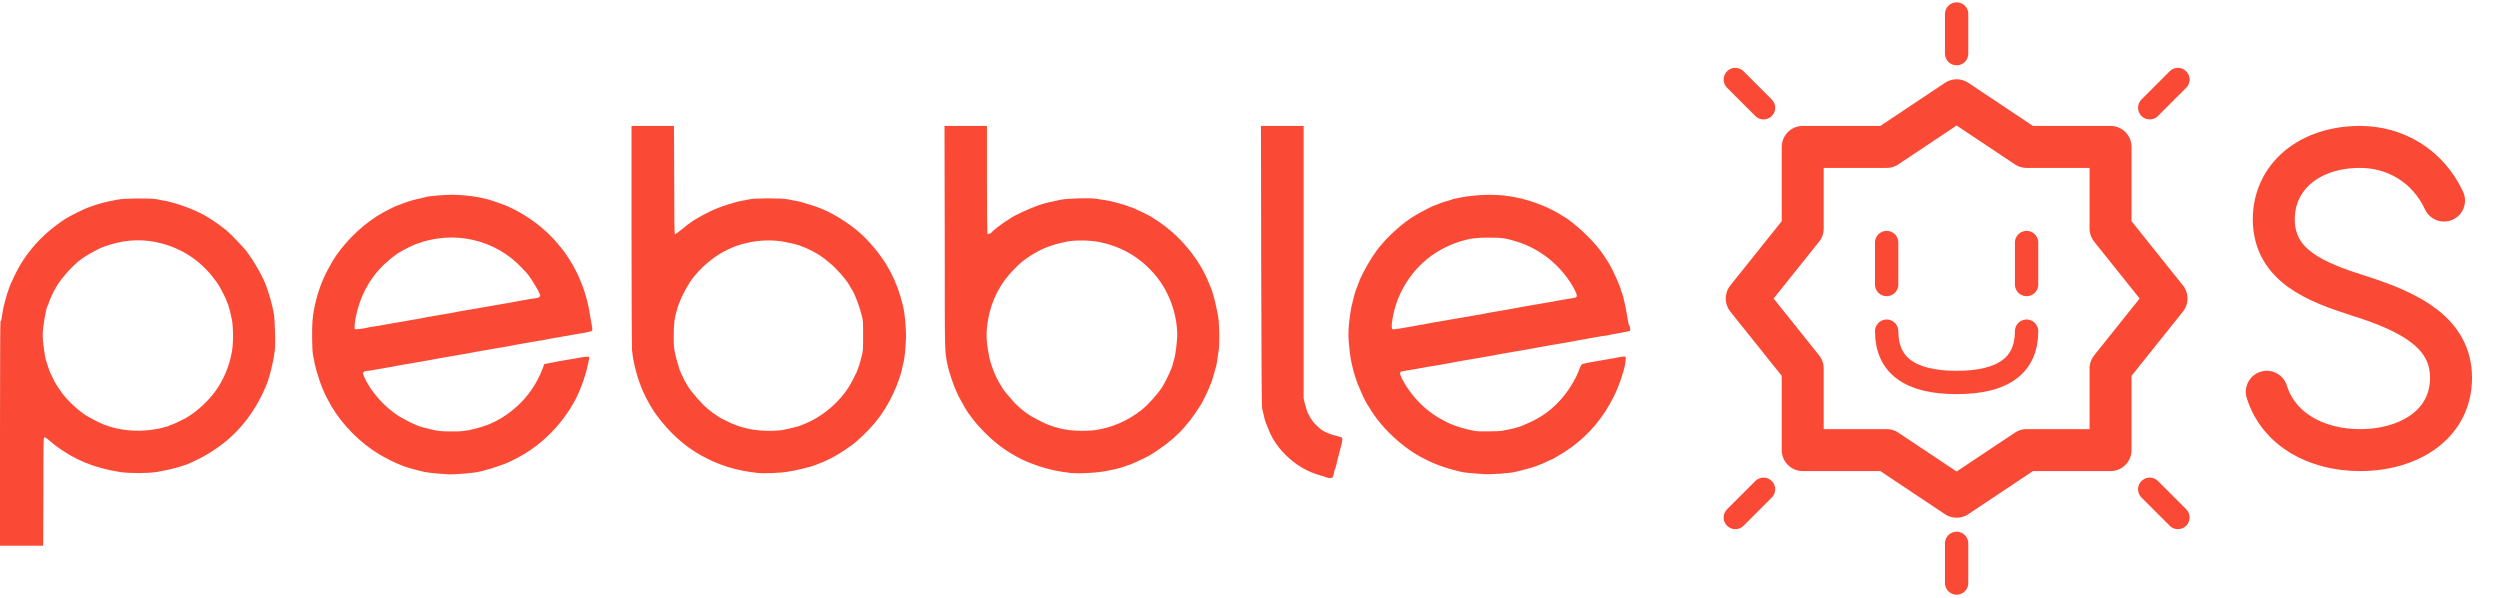
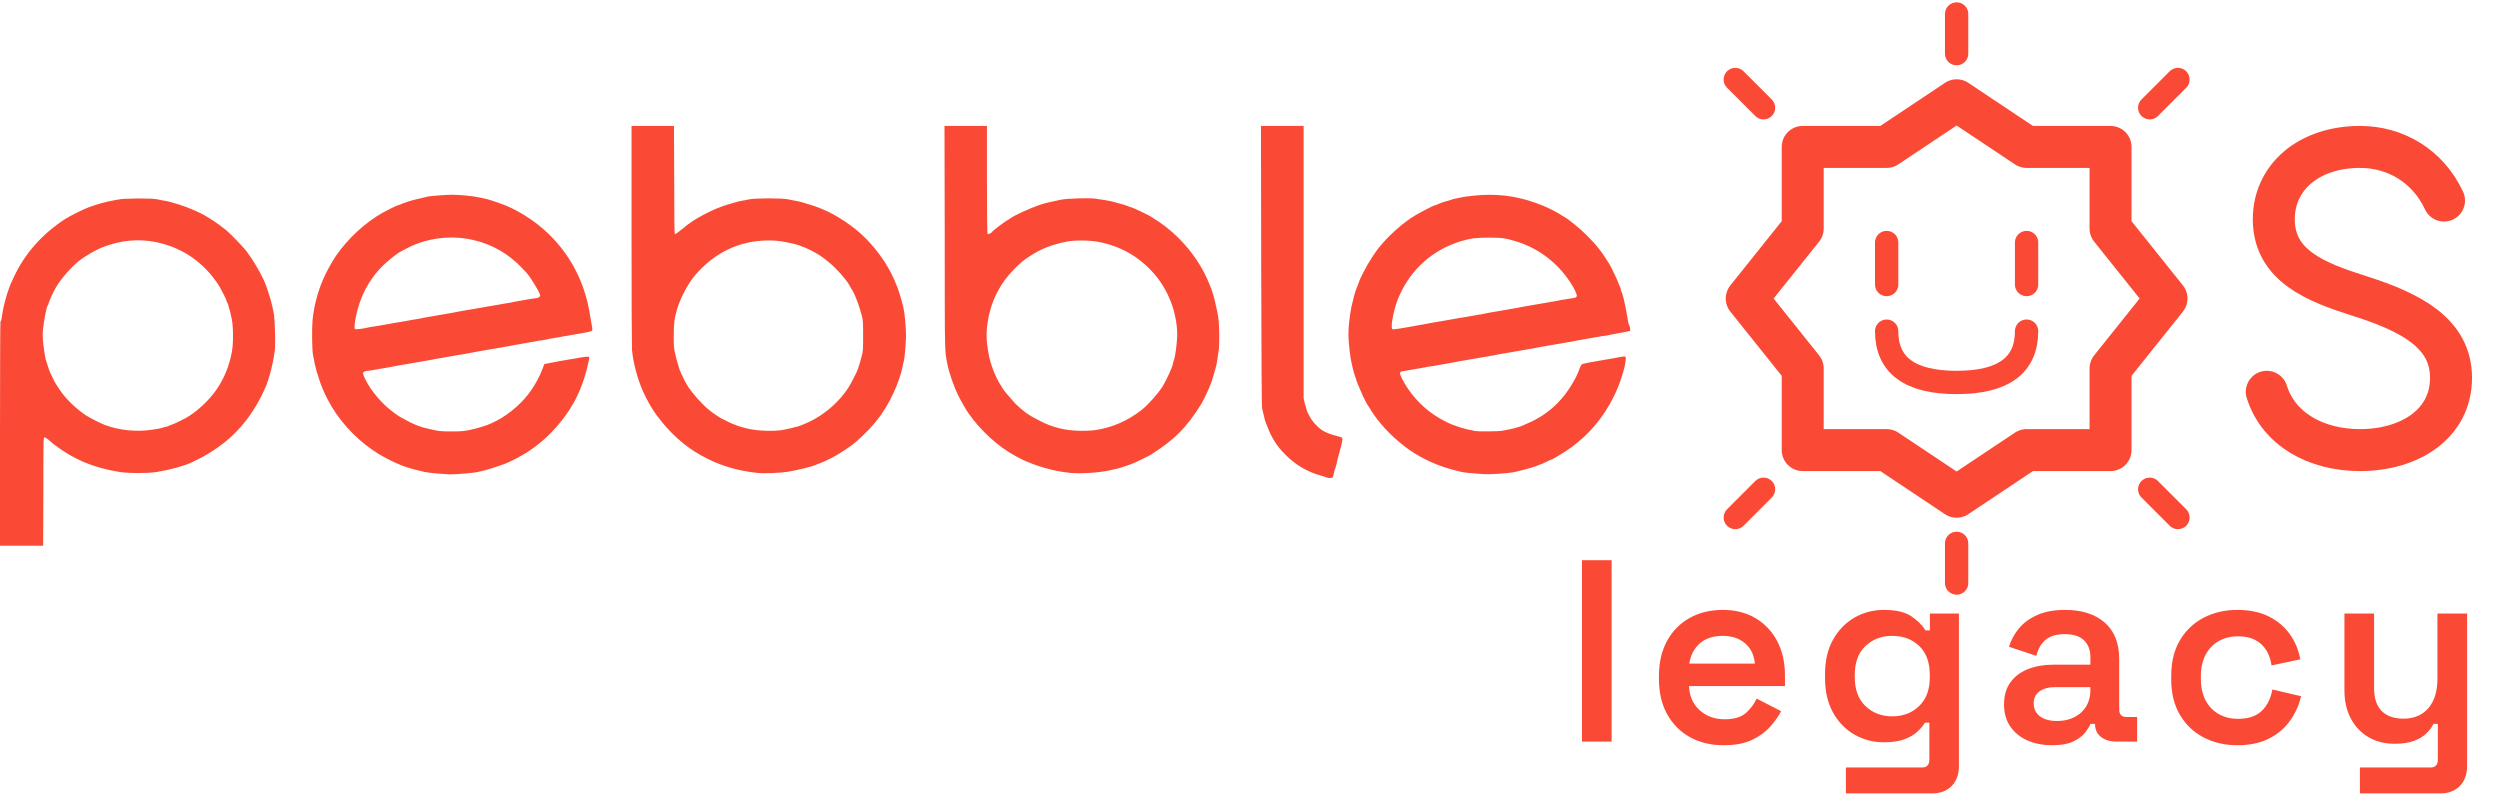
- <svg xmlns="http://www.w3.org/2000/svg" viewBox="0 -54 1072 256" role="img" aria-label="PebbleOS">
+ <svg xmlns="http://www.w3.org/2000/svg" viewBox="0 -54 1072 344" role="img" aria-label="PebbleOS legacy">
  <path fill="#fa4a36" d="M0.0 131.9C0.0 102.4 0.1 83.8 0.2 83.8C0.5 83.8 0.8 82.2 1.1 79.9C1.4 77.7 2.8 72.4 3.9 69.5C4.3 68.3 4.5 67.9 5.9 64.9C10.6 54.7 18.1 46.3 28.1 39.8C30.0 38.6 36.2 35.5 38.0 34.9C42.4 33.3 45.1 32.6 49.9 31.7C52.5 31.2 53.8 31.2 59.2 31.1C64.2 31.1 66.1 31.2 67.6 31.5C68.7 31.8 70.1 32.0 70.8 32.1C72.9 32.4 79.9 34.6 82.4 35.8C83.0 36.0 84.0 36.5 84.7 36.8C88.5 38.5 93.2 41.6 97.1 44.8C99.2 46.6 104.1 51.7 105.6 53.6C109.1 58.3 112.7 64.6 114.1 68.5C115.6 72.7 116.7 76.5 117.4 80.4C117.9 83.1 118.2 93.6 117.8 96.6C117.1 101.8 115.6 107.8 114.1 111.4C109.2 123.2 101.6 132.6 91.7 139.0C88.1 141.4 86.5 142.2 81.9 144.4C78.7 145.9 72.7 147.5 67.1 148.4C63.3 149.0 55.2 149.0 51.4 148.4C40.1 146.6 31.5 143.0 23.2 136.6C22.4 135.9 21.2 135.0 20.6 134.4C20.0 133.9 19.3 133.5 19.1 133.5C18.6 133.6 18.6 134.7 18.6 156.8L18.5 180.0L9.2 180.0L0.0 180.0L0.0 131.9ZM569.0 150.8C568.7 150.6 567.6 150.3 566.6 150.0C560.5 148.3 555.6 145.4 551.2 141.0C547.5 137.3 545.3 133.8 543.5 129.1C543.2 128.3 542.8 127.2 542.6 126.8C542.4 126.3 542.1 125.0 541.9 124.0C541.6 123.0 541.3 121.6 541.2 121.0C541.0 120.2 540.9 101.4 540.8 59.9L540.7 -0.0L549.9 -0.0L559.0 0.0L559.0 58.4L559.0 116.8L559.6 119.4C560.0 120.8 560.4 122.2 560.5 122.4C560.6 122.7 561.0 123.5 561.4 124.2C562.4 126.4 564.9 129.1 566.8 130.4C569.0 131.7 569.4 131.9 574.5 133.3C575.6 133.6 575.6 133.7 575.6 134.5C575.6 135.0 575.3 136.5 574.9 137.9C573.5 143.1 573.2 144.2 573.0 145.4C572.8 146.1 572.6 146.8 572.5 147.1C572.3 147.3 572.1 148.1 572.0 148.9C571.8 149.7 571.6 150.5 571.4 150.7C571.2 151.0 570.0 151.1 569.0 150.8ZM191.1 149.3C187.3 149.1 183.8 148.7 182.2 148.4C178.1 147.5 173.6 146.2 171.8 145.4C171.4 145.2 171.0 145.0 170.9 145.0C170.5 145.0 164.5 142.0 162.6 140.8C154.5 135.9 147.1 128.5 142.3 120.5C139.3 115.4 137.6 111.5 135.7 105.0C135.3 103.7 134.8 101.4 134.2 98.1C133.8 95.9 133.7 86.8 134.0 83.5C134.5 77.9 136.1 71.5 138.5 65.9C139.7 63.0 142.4 58.1 144.2 55.5C149.3 48.2 156.5 41.5 164.1 37.2C166.3 36.0 169.7 34.3 170.7 34.0C171.1 33.9 172.2 33.5 173.1 33.1C175.5 32.2 177.7 31.6 180.5 31.0C181.7 30.7 182.9 30.4 183.0 30.4C183.4 30.1 191.2 29.5 193.8 29.5C196.9 29.5 203.2 30.1 205.2 30.6C206.0 30.8 207.1 31.0 207.6 31.1C208.9 31.3 212.6 32.5 216.3 33.9C220.5 35.5 226.4 38.9 230.9 42.5C242.7 51.9 250.4 65.1 252.9 80.5C253.1 81.7 253.4 83.5 253.6 84.6C253.8 85.6 254.0 86.8 254.0 87.1C254.0 88.1 254.3 88.1 245.9 89.5C244.4 89.8 242.5 90.1 241.8 90.2C241.0 90.4 239.2 90.7 237.9 90.9C236.5 91.1 235.0 91.4 234.6 91.5C234.2 91.6 233.3 91.8 232.6 91.9C231.9 92.0 230.2 92.2 228.9 92.5C227.5 92.7 225.0 93.2 223.2 93.5C221.5 93.8 219.6 94.1 218.9 94.3C218.2 94.4 216.7 94.7 215.5 94.9C214.3 95.1 212.5 95.4 211.4 95.6C210.3 95.8 208.0 96.2 206.2 96.5C204.5 96.8 202.6 97.1 201.9 97.3C201.2 97.4 199.7 97.7 198.5 97.9C197.3 98.1 195.5 98.4 194.4 98.6C193.3 98.8 191.0 99.2 189.2 99.5C187.5 99.8 185.6 100.1 184.9 100.3C184.2 100.4 182.7 100.7 181.5 100.9C180.3 101.1 178.5 101.4 177.4 101.6C176.3 101.8 174.0 102.2 172.2 102.5C170.5 102.8 168.6 103.1 167.9 103.3C167.2 103.4 165.7 103.7 164.5 103.9C163.3 104.1 161.5 104.4 160.4 104.6C159.4 104.8 158.2 105.0 157.8 105.0C156.7 105.0 155.8 105.4 155.7 105.9C155.5 106.3 156.5 108.5 157.7 110.6C161.0 116.2 166.2 121.5 171.6 124.8C173.3 125.8 177.6 128.0 177.9 128.0C178.0 128.0 178.4 128.2 178.8 128.4C180.2 129.0 182.8 129.7 186.0 130.4C188.6 130.9 189.7 131.0 193.6 131.0C197.5 131.0 198.7 130.9 201.3 130.4C204.7 129.7 209.2 128.3 210.7 127.5C210.9 127.4 211.9 126.9 212.8 126.5C215.4 125.2 219.0 122.7 221.5 120.4C226.3 116.2 230.2 110.5 232.7 104.0L233.4 102.1L236.1 101.6C239.0 101.0 240.7 100.7 244.3 100.1C245.4 100.0 247.2 99.6 248.3 99.4C249.9 99.1 251.5 98.9 252.5 99.0C252.9 99.0 252.8 99.2 252.0 102.8C250.7 108.5 248.4 114.5 245.9 118.9C245.5 119.4 245.2 120.0 245.1 120.2C245.0 120.5 244.5 121.2 244.0 122.0C239.6 128.7 234.0 134.5 227.7 138.8C224.5 141.1 218.8 144.1 215.9 145.1C212.0 146.5 208.9 147.5 204.9 148.4C203.2 148.8 194.7 149.5 193.1 149.4C192.7 149.4 191.8 149.4 191.1 149.3ZM636.1 149.3C631.3 149.0 628.4 148.7 626.9 148.4C619.5 146.7 614.6 144.9 608.8 141.7C603.2 138.7 596.5 133.0 592.1 127.7C590.3 125.5 590.2 125.4 588.3 122.6C587.7 121.7 587.0 120.6 586.8 120.2C586.5 119.9 586.0 118.9 585.5 118.0C585.1 117.1 584.6 116.2 584.5 116.0C584.3 115.6 583.9 114.7 582.8 112.1C582.0 110.5 580.3 105.2 580.1 104.0C580.0 103.5 579.8 102.6 579.6 101.9C579.0 99.7 578.2 92.6 578.2 89.4C578.2 86.0 578.8 81.1 579.5 77.5C580.1 74.9 581.1 70.9 581.5 70.1C581.6 69.8 581.9 69.1 582.1 68.6C583.0 66.0 583.3 65.3 584.4 63.2C586.6 58.8 590.1 53.3 592.2 51.1C592.4 50.8 593.4 49.7 594.4 48.6C596.1 46.7 601.0 42.3 602.8 41.1C603.2 40.8 604.1 40.2 604.7 39.7C607.0 38.1 614.7 34.0 615.4 34.0C615.5 34.0 615.9 33.9 616.2 33.7C616.6 33.5 617.9 33.0 619.1 32.6C620.4 32.3 621.8 31.8 622.4 31.6C622.9 31.4 623.8 31.2 624.4 31.1C624.9 31.0 626.0 30.8 626.8 30.6C627.6 30.4 629.9 30.1 631.9 29.9C641.3 28.9 649.9 29.9 658.5 33.0C660.3 33.6 663.4 34.9 664.5 35.5C664.8 35.6 665.7 36.1 666.7 36.6C667.6 37.1 668.7 37.7 669.1 38.0C669.5 38.3 670.2 38.7 670.6 38.9C672.8 40.1 677.5 44.0 680.6 47.1C684.6 51.1 687.0 54.1 690.2 59.4C690.9 60.5 694.0 67.1 694.0 67.4C694.0 67.5 694.2 68.1 694.5 68.6C694.8 69.2 695.0 69.8 695.0 70.1C695.0 70.3 695.1 70.8 695.3 71.1C695.9 72.1 697.1 77.5 697.9 82.6C698.1 84.0 698.4 85.3 698.6 85.5C698.8 85.7 699.0 86.4 699.0 86.9L699.0 87.9L697.1 88.3C696.0 88.5 694.2 88.9 693.2 89.0C692.1 89.2 691.0 89.4 690.7 89.5C690.4 89.6 689.5 89.8 688.8 89.9C688.0 90.0 686.2 90.2 684.9 90.5C683.5 90.7 681.0 91.2 679.2 91.5C677.5 91.8 675.6 92.1 674.9 92.3C674.2 92.4 672.7 92.7 671.5 92.9C670.3 93.1 668.5 93.4 667.4 93.6C666.3 93.8 664.0 94.2 662.2 94.5C660.5 94.8 658.6 95.1 657.9 95.3C657.2 95.4 655.7 95.7 654.5 95.9C653.3 96.1 651.5 96.4 650.4 96.6C649.3 96.8 647.0 97.2 645.2 97.5C643.5 97.8 641.6 98.1 640.9 98.3C640.2 98.4 638.7 98.7 637.5 98.9C636.3 99.1 634.5 99.4 633.4 99.6C632.3 99.8 630.0 100.2 628.2 100.5C626.5 100.8 624.5 101.1 623.8 101.3C622.4 101.6 618.7 102.2 614.8 102.9C613.6 103.0 611.7 103.4 610.6 103.6C609.5 103.8 607.2 104.2 605.5 104.5C603.8 104.8 601.9 105.1 601.4 105.2C600.0 105.4 600.0 106.1 601.3 108.6C604.4 114.6 609.3 120.1 614.8 123.8C617.0 125.3 621.0 127.5 622.8 128.1C625.7 129.2 627.8 129.8 629.5 130.2C630.5 130.4 631.8 130.6 632.4 130.8C633.7 131.1 642.8 131.0 644.2 130.7C644.9 130.6 646.2 130.3 647.2 130.1C648.3 129.9 649.6 129.6 650.1 129.4C650.7 129.2 651.3 129.0 651.5 129.0C651.6 129.0 652.2 128.8 652.6 128.6C653.0 128.4 654.2 127.9 655.1 127.5C663.6 123.9 670.2 117.8 674.9 109.3C675.5 108.3 676.0 107.3 676.1 107.0C676.2 106.6 676.4 106.3 676.5 106.1C676.6 106.0 676.8 105.4 677.0 104.9C677.2 104.3 677.5 103.5 677.8 103.0C678.2 102.0 678.5 102.0 682.8 101.2C685.1 100.8 689.7 100.0 692.6 99.5C694.1 99.2 695.7 98.9 696.0 98.9C697.2 98.7 697.3 99.0 697.0 101.1C696.7 103.2 696.5 104.2 695.0 108.8C693.6 112.8 692.4 115.5 690.3 119.2C685.6 127.6 679.0 134.6 670.9 139.8C669.0 141.0 665.6 143.0 665.4 143.0C665.3 143.0 664.3 143.4 663.2 144.0C662.0 144.6 661.0 145.0 660.9 145.0C660.8 145.0 660.3 145.2 659.9 145.4C658.1 146.2 653.5 147.5 649.5 148.4C646.6 149.0 639.0 149.5 636.1 149.3ZM324.9 148.8C315.6 147.8 308.2 145.5 300.5 141.2C293.2 137.1 287.2 131.6 281.6 124.1C279.9 121.9 277.3 117.4 275.8 114.0C273.3 108.4 271.5 101.5 271.0 96.0C270.9 94.3 270.8 73.7 270.8 46.6L270.8 0.0L279.9 0.0L289.0 0.0L289.1 23.2C289.1 39.6 289.2 46.4 289.4 46.4C289.6 46.5 291.1 45.4 293.3 43.6C293.5 43.4 294.1 42.9 294.6 42.5C295.2 42.1 295.7 41.7 295.9 41.6C297.9 40.0 303.5 37.0 306.8 35.6C309.6 34.5 310.1 34.3 312.1 33.7C316.0 32.5 316.9 32.3 318.0 32.1C318.6 32.0 320.0 31.8 321.1 31.5C324.0 30.9 335.3 30.9 338.1 31.5C339.2 31.8 340.6 32.0 341.2 32.1C342.4 32.3 343.3 32.5 347.1 33.7C349.2 34.3 349.7 34.5 352.5 35.6C359.0 38.3 366.7 43.5 371.5 48.5C373.8 50.9 376.6 54.2 378.1 56.5C379.1 57.9 379.9 59.2 380.0 59.3C380.0 59.5 380.3 60.0 380.6 60.4C381.4 61.5 384.0 66.9 384.0 67.3C384.0 67.4 384.2 67.8 384.4 68.2C385.0 69.4 386.6 74.5 387.4 78.0C388.0 80.7 388.5 86.4 388.5 89.9C388.5 93.1 387.9 99.9 387.5 101.1C387.4 101.5 387.1 102.5 387.0 103.2C386.5 106.2 384.8 111.1 382.9 115.0C380.9 119.3 378.3 123.5 375.4 127.0C372.8 130.2 367.7 135.2 365.1 137.0C360.8 140.1 357.1 142.3 353.4 143.9C352.0 144.5 350.7 145.0 350.6 145.0C350.5 145.0 350.1 145.2 349.7 145.4C348.1 146.1 341.6 147.7 337.7 148.3C334.7 148.8 327.8 149.1 324.9 148.8ZM459.1 148.8C453.7 148.2 449.7 147.3 444.9 145.7C442.3 144.8 438.4 143.2 437.2 142.5C437.0 142.4 436.2 141.9 435.4 141.5C428.2 137.7 420.4 130.6 415.2 123.1C414.3 121.9 411.5 116.9 410.7 115.2C408.9 111.4 407.0 106.0 406.2 102.0C405.1 96.0 405.1 99.9 405.1 48.2L405.0 0.0L414.1 0.0L423.2 0.0L423.2 23.1C423.2 37.8 423.3 46.3 423.5 46.4C423.8 46.5 425.1 45.9 425.3 45.6C425.5 45.0 430.7 41.1 432.5 40.1C432.7 40.0 433.1 39.7 433.3 39.6C434.6 38.5 441.8 35.2 446.0 33.8C447.2 33.3 452.5 32.1 455.1 31.6C457.9 31.1 466.8 30.8 469.8 31.2C472.8 31.6 476.4 32.2 478.0 32.7C480.8 33.4 483.7 34.3 484.4 34.7C484.8 34.8 485.3 35.0 485.4 35.0C485.7 35.0 492.2 38.1 493.4 38.8C498.7 42.1 501.6 44.4 505.4 48.1C511.3 54.0 515.9 60.9 518.6 67.9C519.0 68.8 519.4 69.8 519.5 70.1C520.3 72.1 521.7 77.9 522.4 82.1C522.9 85.4 523.0 94.5 522.5 96.8C522.4 97.5 522.1 99.0 522.0 100.1C521.9 101.2 521.6 102.6 521.4 103.3C520.2 107.6 519.6 109.5 519.4 110.1C519.2 110.5 518.7 111.6 518.4 112.5C517.7 114.2 515.7 118.3 515.2 119.1C508.8 129.4 503.4 134.8 493.1 141.2C492.6 141.5 488.8 143.4 487.0 144.2C485.1 145.1 480.4 146.7 478.9 147.0C478.3 147.1 477.1 147.4 476.2 147.6C471.5 148.7 463.6 149.2 459.1 148.8ZM65.6 130.2C67.3 130.0 69.2 129.6 69.8 129.4C70.3 129.2 71.0 129.0 71.2 129.0C71.4 129.0 72.1 128.8 72.6 128.5C73.2 128.2 73.8 128.0 73.9 128.0C74.2 128.0 77.9 126.2 79.6 125.3C84.2 122.7 89.5 117.9 92.8 113.1C96.0 108.5 98.3 103.0 99.4 97.0C100.1 93.6 100.1 86.4 99.4 82.9C99.1 81.5 98.7 79.7 98.5 78.9C98.2 78.1 98.0 77.4 98.0 77.2C98.0 77.0 97.8 76.4 97.5 75.9C97.2 75.3 97.0 74.7 97.0 74.6C97.0 74.3 95.3 71.0 94.2 69.0C93.5 67.8 92.9 66.9 91.1 64.6C84.8 56.7 76.3 51.6 66.3 49.7C59.2 48.4 52.3 49.0 44.8 51.7C41.5 52.9 36.7 55.6 33.6 58.1C30.2 60.9 26.2 65.5 24.0 69.2C22.7 71.4 20.8 75.7 20.8 76.3C20.8 76.5 20.6 76.8 20.5 76.9C19.8 77.7 18.2 86.6 18.3 90.0C18.3 92.1 19.1 98.2 19.6 100.1C20.2 102.0 21.2 105.2 21.5 105.7C21.6 105.9 22.1 107.0 22.6 108.0C23.3 109.6 24.0 110.8 25.6 113.1C27.9 116.7 32.2 120.9 36.5 123.9C38.2 125.0 42.8 127.4 44.9 128.2C51.3 130.6 58.8 131.3 65.6 130.2ZM335.5 130.4C336.9 130.1 338.8 129.7 339.7 129.5C340.6 129.2 341.5 129.0 341.6 129.0C342.1 129.0 345.3 127.7 347.8 126.5C354.1 123.3 360.0 118.1 363.8 112.2C364.7 110.8 366.8 106.8 367.4 105.4C368.0 104.0 369.0 100.9 369.5 98.6C370.1 96.6 370.1 95.9 370.1 90.0C370.1 84.1 370.1 83.4 369.5 81.2C368.5 77.3 366.8 72.7 365.5 70.5C365.3 70.2 365.0 69.7 364.8 69.4C364.6 69.1 364.3 68.5 364.1 68.1C362.7 65.7 358.6 61.0 355.6 58.6C352.5 56.0 350.9 55.0 348.0 53.5C347.1 53.1 346.1 52.5 345.7 52.4C345.3 52.2 344.9 52.0 344.7 52.0C344.5 52.0 344.1 51.8 343.7 51.6C342.5 51.0 339.6 50.3 335.2 49.5C334.1 49.3 331.8 49.1 329.4 49.1C317.0 49.2 306.3 54.3 297.9 64.2C295.1 67.5 292.0 73.4 290.5 78.0C289.2 82.3 288.9 84.6 288.9 90.0C288.9 94.4 289.0 95.5 289.5 97.6C290.0 100.0 291.2 104.0 291.5 104.8C291.6 105.0 292.0 105.9 292.4 106.8C293.0 108.2 293.9 109.9 294.8 111.4C296.6 114.3 300.7 119.0 303.6 121.4C304.8 122.5 307.7 124.5 309.1 125.3C310.6 126.1 314.5 128.0 314.8 128.0C315.0 128.0 315.4 128.2 315.8 128.4C316.5 128.7 318.5 129.3 320.6 129.8C325.1 130.8 331.1 131.0 335.5 130.4ZM469.8 130.4C477.1 129.3 483.6 126.4 489.5 121.8C492.2 119.7 496.3 115.1 498.4 111.9C500.1 109.2 503.0 102.9 503.0 101.7C503.0 101.5 503.2 100.9 503.4 100.4C504.0 98.6 504.7 93.1 504.8 89.9C504.8 80.8 501.5 71.6 495.9 64.6C489.5 56.7 481.1 51.6 470.9 49.7C467.2 49.0 460.9 48.9 457.5 49.6C451.2 50.8 446.4 52.7 441.8 55.7C438.9 57.6 437.5 58.7 434.9 61.4C428.9 67.4 425.2 74.6 423.7 83.0C422.8 88.2 422.8 91.7 423.9 97.6C424.6 101.9 426.8 107.6 429.0 111.0C429.4 111.6 429.8 112.3 429.9 112.5C430.3 113.3 433.8 117.4 435.4 119.1C438.7 122.3 441.3 124.2 445.4 126.2C449.0 128.1 450.9 128.8 454.9 129.8C459.0 130.8 465.5 131.0 469.8 130.4ZM157.1 86.6C157.8 86.4 158.9 86.2 159.6 86.1C160.3 86.0 162.0 85.8 163.4 85.5C164.8 85.3 167.3 84.8 169.0 84.5C170.7 84.2 173.4 83.8 174.9 83.5C176.4 83.2 178.2 82.9 179.0 82.8C179.8 82.6 181.3 82.3 182.5 82.1C183.7 81.9 185.5 81.6 186.6 81.4C187.7 81.2 190.0 80.8 191.8 80.5C193.5 80.2 195.4 79.9 196.1 79.7C196.8 79.6 198.3 79.3 199.5 79.1C200.7 78.9 202.5 78.6 203.6 78.4C204.7 78.2 207.0 77.8 208.8 77.5C210.5 77.2 213.1 76.8 214.6 76.5C216.1 76.2 218.0 75.9 218.8 75.8C219.5 75.6 221.1 75.3 222.3 75.1C223.4 74.9 225.2 74.6 226.3 74.4C227.3 74.2 228.8 74.0 229.5 73.9C230.5 73.8 231.1 73.6 231.4 73.2C231.8 72.8 231.8 72.7 230.8 70.7C229.6 68.4 226.9 64.2 225.9 63.1C225.5 62.7 224.7 61.8 224.0 61.1C212.5 48.6 194.4 44.5 178.3 50.7C176.4 51.4 172.4 53.5 170.6 54.6C169.0 55.7 166.3 57.9 164.5 59.6C158.2 65.7 154.2 73.4 152.5 82.3C152.0 85.2 151.9 86.8 152.2 87.1C152.4 87.3 155.5 87.0 157.1 86.6ZM602.4 86.5C603.8 86.3 606.3 85.8 608.0 85.5C609.7 85.2 611.7 84.9 612.4 84.7C613.1 84.6 614.6 84.3 615.8 84.1C616.9 83.9 618.8 83.6 619.9 83.4C621.0 83.2 623.3 82.8 625.0 82.5C626.7 82.2 629.4 81.8 630.9 81.5C632.4 81.2 634.2 80.9 635.0 80.8C635.8 80.6 637.3 80.3 638.5 80.1C639.7 79.9 641.5 79.6 642.6 79.4C643.7 79.2 646.0 78.8 647.8 78.5C649.5 78.2 651.4 77.9 652.1 77.7C652.8 77.6 654.3 77.3 655.5 77.1C656.7 76.9 658.5 76.6 659.6 76.4C660.7 76.2 663.0 75.8 664.8 75.5C666.5 75.2 668.4 74.9 669.1 74.7C669.8 74.6 671.4 74.3 672.7 74.1C675.7 73.7 676.0 73.6 676.1 72.9C676.3 72.2 675.2 70.0 673.3 67.0C667.7 58.5 659.6 52.4 650.1 49.5C645.5 48.1 643.9 47.9 638.4 47.9C632.8 47.9 630.5 48.2 626.2 49.5C614.1 53.3 605.0 61.5 599.9 73.1C598.0 77.4 596.3 85.0 596.9 86.8C597.0 87.3 597.2 87.3 598.5 87.1C599.2 87.0 601.0 86.8 602.4 86.5Z" />
  <g fill="none" stroke="#fa4a36" stroke-linecap="round" stroke-linejoin="round">
    <g stroke-width="18">
      <path d="M773.0 9.0H809.0L839.0 -11.0L869.0 9.0H905.0V44.0L929.0 74.0L905.0 104.0V139.0H869.0L839.0 159.0L809.0 139.0H773.0V104.0L749.0 74.0L773.0 44.0Z" />
      <path d="M1048 32C1041 17 1027 9 1012 9C990 9 975 22 975 40C975 60 993 67 1012 73C1034 80 1051 89 1051 108C1051 128 1033 139 1012 139C993 139 977 130 972 114" />
    </g>
    <path stroke-width="10" d="M839.0 -31.0v-17M839.0 179.0v17M756.2 -7.8l-12.1 -12.1M756.2 155.8l-12.1 12.1M921.8 -7.8l12.1 -12.1M921.8 155.8l12.1 12.1M809.0 50V68M869.0 50V68M809.0 88Q809.0 110 839.0 110Q869.0 110 869.0 88" />
  </g>
+   <path fill="#fa4a36" d="M678.35 264.0V186.222H691.067V264.0ZM739.089 265.556Q730.847 265.556 724.589 262.056Q718.331 258.556 714.84 252.176Q711.35 245.797 711.35 237.208V235.875Q711.35 227.267 714.794 220.897Q718.239 214.528 724.432 211.028Q730.625 207.528 738.769 207.528Q746.783 207.528 752.754 211.061Q758.725 214.594 762.058 220.906Q765.392 227.217 765.392 235.622V240.186H724.25Q724.492 246.631 728.813 250.526Q733.133 254.422 739.456 254.422Q745.636 254.422 748.657 251.711Q751.678 249 753.258 245.558L763.75 250.975Q762.175 254.0 759.231 257.408Q756.286 260.817 751.436 263.186Q746.586 265.556 739.089 265.556ZM724.361 230.558H752.472Q752.028 225.081 748.318 221.871Q744.608 218.661 738.678 218.661Q732.583 218.661 728.9 221.871Q725.217 225.081 724.361 230.558ZM782.572 236.764V235.064Q782.572 226.417 786.026 220.26Q789.481 214.103 795.232 210.815Q800.983 207.528 807.839 207.528Q815.628 207.528 819.701 210.34Q823.775 213.153 825.65 216.314H827.533V209.083H839.989V274.478Q839.989 279.853 836.869 283.037Q833.75 286.222 828.408 286.222H791.519V275.089H824.142Q827.311 275.089 827.311 271.755V255.867H825.428Q824.258 257.8 822.151 259.76Q820.044 261.719 816.575 263.01Q813.106 264.3 807.839 264.3Q800.983 264.3 795.222 261.012Q789.461 257.725 786.017 251.558Q782.572 245.392 782.572 236.764ZM811.411 253.167Q818.342 253.167 822.918 248.764Q827.494 244.361 827.494 236.45V235.378Q827.494 227.356 822.964 223.008Q818.433 218.661 811.411 218.661Q804.5 218.661 799.914 223.008Q795.328 227.356 795.328 235.378V236.45Q795.328 244.361 799.914 248.764Q804.5 253.167 811.411 253.167ZM879.919 265.556Q874.069 265.556 869.412 263.519Q864.756 261.483 862.043 257.568Q859.331 253.653 859.331 248.044Q859.331 242.417 862.043 238.632Q864.756 234.847 869.54 232.932Q874.325 231.017 880.431 231.017H896.358V227.692Q896.358 223.336 893.681 220.632Q891.003 217.928 885.339 217.928Q879.786 217.928 876.949 220.511Q874.111 223.094 873.217 227.242L861.456 223.336Q862.789 219.017 865.724 215.458Q868.658 211.9 873.574 209.714Q878.489 207.528 885.522 207.528Q896.294 207.528 902.501 212.953Q908.708 218.378 908.708 228.575V250.122Q908.708 253.455 911.819 253.455H916.4V264.0H907.456Q903.461 264.0 900.911 261.99Q898.361 259.981 898.361 256.608V256.381H896.425Q895.806 257.908 894.124 260.104Q892.442 262.3 889.05 263.928Q885.658 265.556 879.919 265.556ZM882.014 255.155Q888.369 255.155 892.364 251.547Q896.358 247.939 896.358 241.794V240.644H881.275Q877.056 240.644 874.551 242.457Q872.047 244.269 872.047 247.658Q872.047 251.047 874.663 253.101Q877.278 255.155 882.014 255.155ZM959.358 265.556Q951.378 265.556 944.936 262.213Q938.494 258.869 934.756 252.536Q931.017 246.203 931.017 237.281V235.803Q931.017 226.861 934.756 220.537Q938.494 214.214 944.936 210.871Q951.378 207.528 959.358 207.528Q967.228 207.528 972.846 210.335Q978.464 213.142 981.886 217.956Q985.308 222.769 986.361 228.725L974.03 231.342Q973.567 227.833 971.894 225.001Q970.222 222.169 967.185 220.507Q964.147 218.845 959.633 218.845Q955.119 218.845 951.507 220.833Q947.894 222.822 945.814 226.667Q943.733 230.511 943.733 236.006V237.078Q943.733 242.572 945.814 246.417Q947.894 250.261 951.507 252.25Q955.119 254.239 959.633 254.239Q966.414 254.239 969.935 250.728Q973.455 247.217 974.383 241.65L986.714 244.542Q985.347 250.314 981.906 255.128Q978.464 259.942 972.846 262.749Q967.228 265.556 959.358 265.556ZM1011.931 286.222V275.089H1042.203Q1045.353 275.089 1045.353 271.755V256.408H1043.469Q1042.503 258.433 1040.526 260.41Q1038.55 262.386 1035.221 263.657Q1031.892 264.928 1026.756 264.928Q1020.428 264.928 1015.575 262.071Q1010.722 259.214 1008.007 254.05Q1005.292 248.886 1005.292 241.992V209.083H1018.008V240.997Q1018.008 247.667 1021.307 250.914Q1024.606 254.161 1030.583 254.161Q1037.358 254.161 1041.264 249.679Q1045.169 245.197 1045.169 236.928V209.083H1057.886V274.478Q1057.886 279.853 1054.757 283.037Q1051.628 286.222 1046.286 286.222Z" />
</svg>
